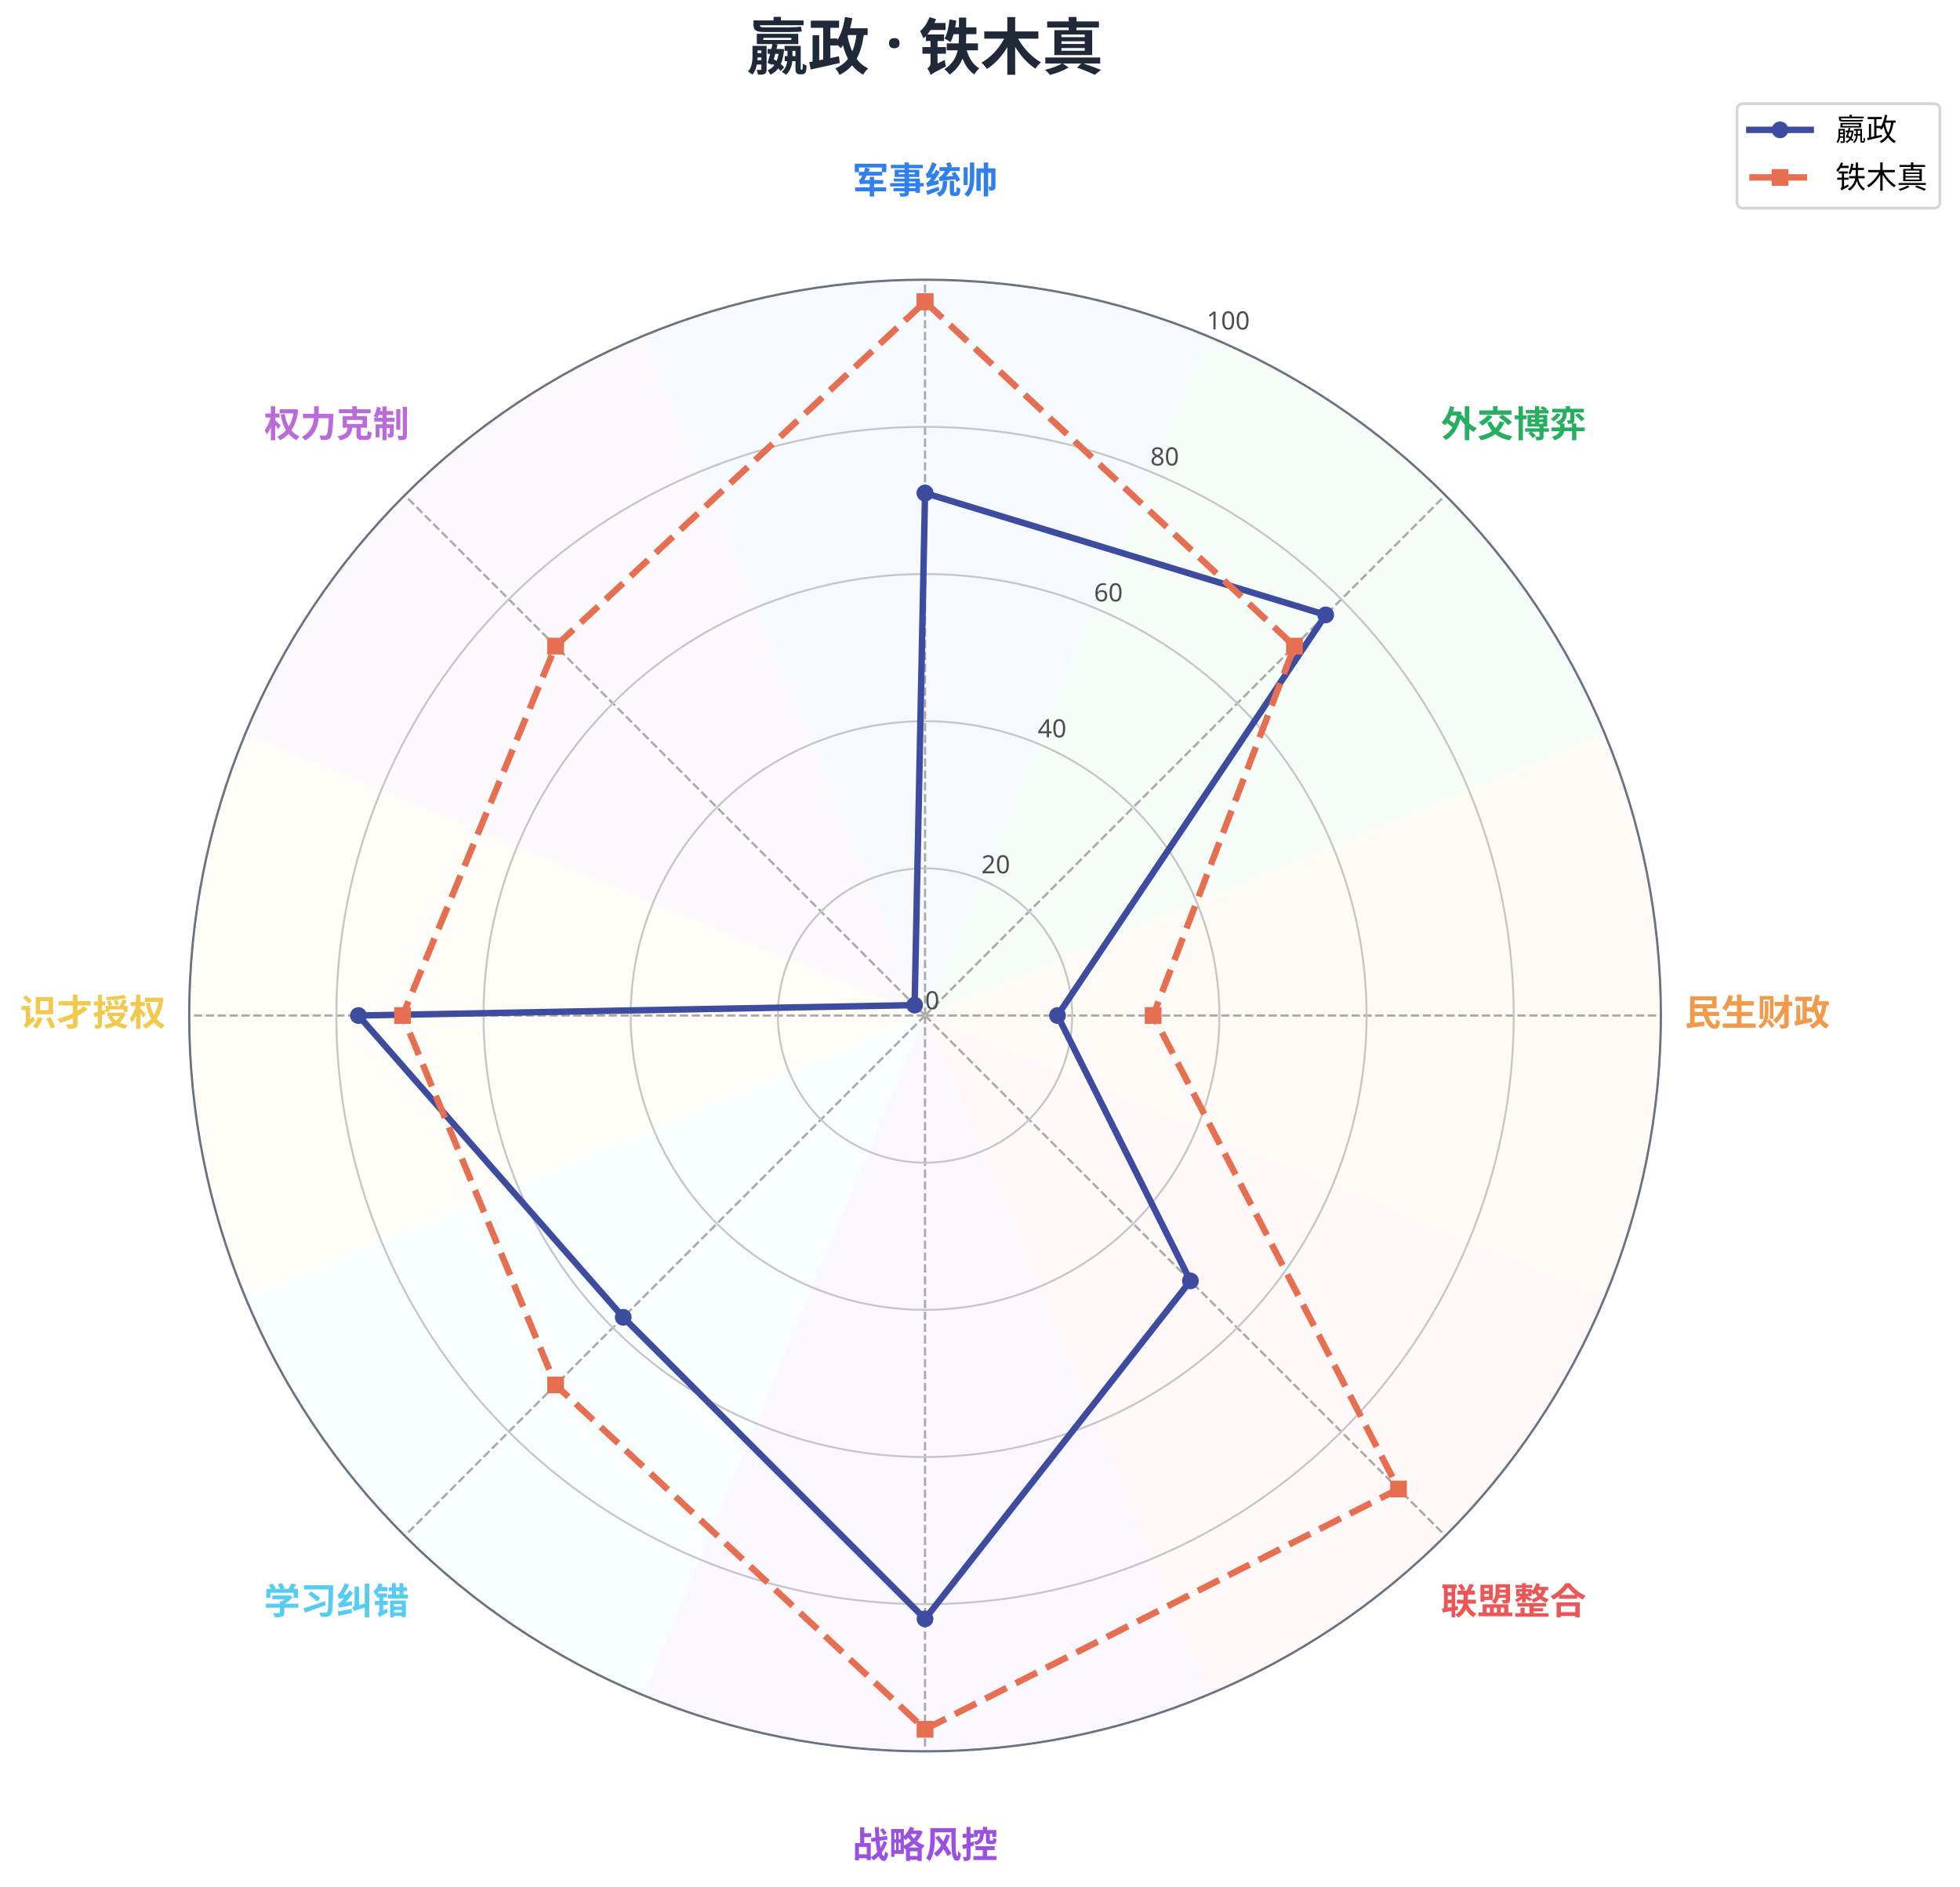
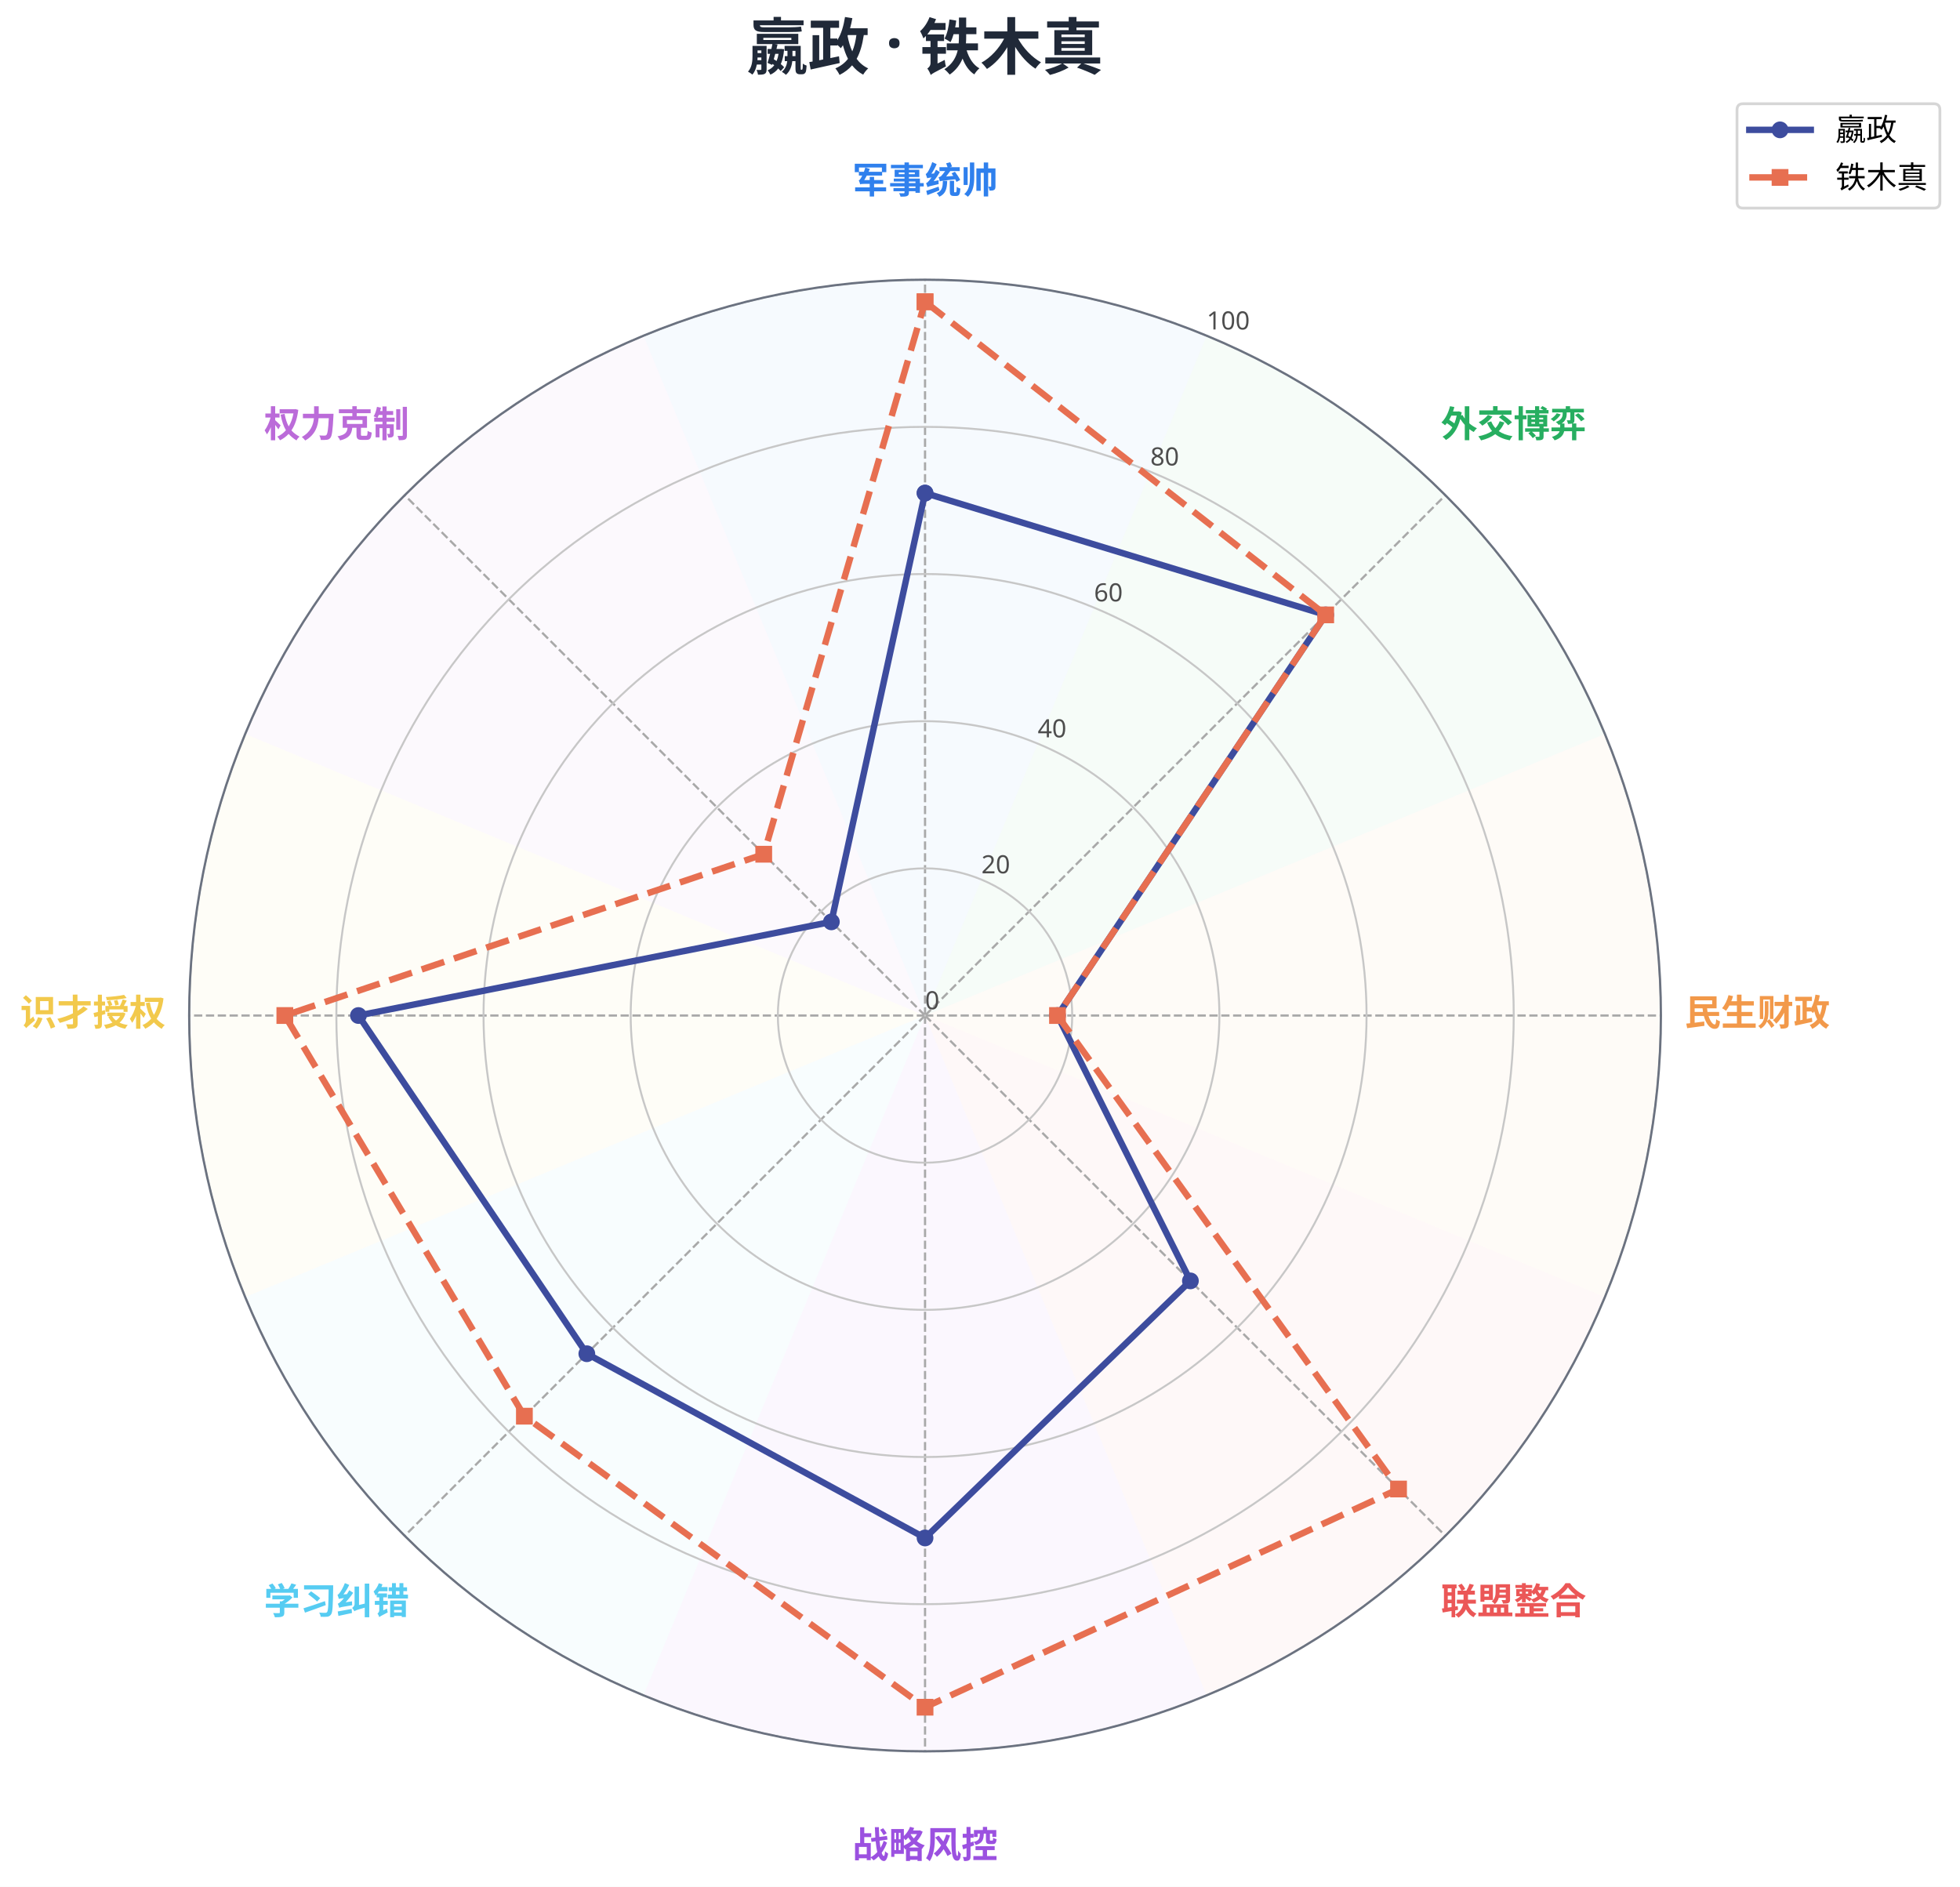
<svg xmlns="http://www.w3.org/2000/svg" xmlns:xlink="http://www.w3.org/1999/xlink" width="701.416pt" height="675.29pt" viewBox="0 0 701.416 675.29" version="1.1">
  <defs>
    <style type="text/css">*{stroke-linejoin: round; stroke-linecap: butt}</style>
  </defs>
  <g id="figure_1">
    <g id="patch_1">
      <path d="M 0 675.29 L 701.416 675.29 L 701.416 -0 L 0 -0 z " style="fill: #ffffff" />
    </g>
    <g id="axes_1">
      <g id="patch_2">
        <path d="M 594.38 363.438 C 594.38 328.857 587.568 294.611 574.334 262.662 C 561.101 230.713 541.702 201.681 517.25 177.229 C 492.797 152.776 463.765 133.377 431.816 120.144 C 399.867 106.91 365.621 100.098 331.04 100.098 C 296.459 100.098 262.213 106.91 230.264 120.144 C 198.315 133.377 169.283 152.776 144.831 177.229 C 120.378 201.681 100.979 230.713 87.746 262.662 C 74.512 294.611 67.7 328.857 67.7 363.438 C 67.7 398.02 74.512 432.265 87.746 464.214 C 100.979 496.163 120.378 525.195 144.831 549.648 C 169.283 574.1 198.315 593.499 230.264 606.732 C 262.213 619.966 296.459 626.778 331.04 626.778 C 365.621 626.778 399.867 619.966 431.816 606.732 C 463.765 593.499 492.797 574.1 517.25 549.648 C 541.702 525.195 561.101 496.163 574.334 464.214 C 587.568 432.265 594.38 398.02 594.38 363.438 M 331.04 363.438 C 331.04 363.438 331.04 363.438 331.04 363.438 C 331.04 363.438 331.04 363.438 331.04 363.438 C 331.04 363.438 331.04 363.438 331.04 363.438 C 331.04 363.438 331.04 363.438 331.04 363.438 C 331.04 363.438 331.04 363.438 331.04 363.438 C 331.04 363.438 331.04 363.438 331.04 363.438 C 331.04 363.438 331.04 363.438 331.04 363.438 C 331.04 363.438 331.04 363.438 331.04 363.438 C 331.04 363.438 331.04 363.438 331.04 363.438 C 331.04 363.438 331.04 363.438 331.04 363.438 C 331.04 363.438 331.04 363.438 331.04 363.438 C 331.04 363.438 331.04 363.438 331.04 363.438 C 331.04 363.438 331.04 363.438 331.04 363.438 C 331.04 363.438 331.04 363.438 331.04 363.438 C 331.04 363.438 331.04 363.438 331.04 363.438 C 331.04 363.438 331.04 363.438 331.04 363.438 z " style="fill: #ffffff" />
      </g>
      <g id="patch_3">
-         <path d="M 331.04 363.438 C 331.04 363.438 331.04 363.438 331.04 363.438 C 331.04 363.438 331.04 363.438 331.04 363.438 L 431.816 120.144 C 399.867 106.91 365.621 100.098 331.04 100.098 C 296.459 100.098 262.213 106.91 230.264 120.144 z " clip-path="url(#p63200305d9)" style="fill: #2f80ed; opacity: 0.045" />
+         <path d="M 331.04 363.438 C 331.04 363.438 331.04 363.438 331.04 363.438 C 331.04 363.438 331.04 363.438 331.04 363.438 L 431.816 120.144 C 399.867 106.91 365.621 100.098 331.04 100.098 C 296.459 100.098 262.213 106.91 230.264 120.144 z " clip-path="url(#p82588dbefb)" style="fill: #2f80ed; opacity: 0.045" />
      </g>
      <g id="patch_4">
-         <path d="M 331.04 363.438 C 331.04 363.438 331.04 363.438 331.04 363.438 C 331.04 363.438 331.04 363.438 331.04 363.438 L 574.334 262.662 C 561.101 230.713 541.702 201.681 517.25 177.229 C 492.797 152.776 463.765 133.377 431.816 120.144 z " clip-path="url(#p63200305d9)" style="fill: #27ae60; opacity: 0.045" />
+         <path d="M 331.04 363.438 C 331.04 363.438 331.04 363.438 331.04 363.438 C 331.04 363.438 331.04 363.438 331.04 363.438 L 574.334 262.662 C 561.101 230.713 541.702 201.681 517.25 177.229 C 492.797 152.776 463.765 133.377 431.816 120.144 z " clip-path="url(#p82588dbefb)" style="fill: #27ae60; opacity: 0.045" />
      </g>
      <g id="patch_5">
-         <path d="M 331.04 363.438 C 331.04 363.438 331.04 363.438 331.04 363.438 C 331.04 363.438 331.04 363.438 331.04 363.438 L 574.334 464.214 C 587.568 432.265 594.38 398.02 594.38 363.438 C 594.38 328.857 587.568 294.611 574.334 262.662 z " clip-path="url(#p63200305d9)" style="fill: #f2994a; opacity: 0.045" />
+         <path d="M 331.04 363.438 C 331.04 363.438 331.04 363.438 331.04 363.438 C 331.04 363.438 331.04 363.438 331.04 363.438 L 574.334 464.214 C 587.568 432.265 594.38 398.02 594.38 363.438 C 594.38 328.857 587.568 294.611 574.334 262.662 z " clip-path="url(#p82588dbefb)" style="fill: #f2994a; opacity: 0.045" />
      </g>
      <g id="patch_6">
-         <path d="M 331.04 363.438 C 331.04 363.438 331.04 363.438 331.04 363.438 C 331.04 363.438 331.04 363.438 331.04 363.438 L 431.816 606.732 C 463.765 593.499 492.797 574.1 517.25 549.648 C 541.702 525.195 561.101 496.163 574.334 464.214 z " clip-path="url(#p63200305d9)" style="fill: #eb5757; opacity: 0.045" />
+         <path d="M 331.04 363.438 C 331.04 363.438 331.04 363.438 331.04 363.438 C 331.04 363.438 331.04 363.438 331.04 363.438 L 431.816 606.732 C 463.765 593.499 492.797 574.1 517.25 549.648 C 541.702 525.195 561.101 496.163 574.334 464.214 z " clip-path="url(#p82588dbefb)" style="fill: #eb5757; opacity: 0.045" />
      </g>
      <g id="patch_7">
-         <path d="M 331.04 363.438 C 331.04 363.438 331.04 363.438 331.04 363.438 C 331.04 363.438 331.04 363.438 331.04 363.438 L 230.264 606.732 C 262.213 619.966 296.459 626.778 331.04 626.778 C 365.621 626.778 399.867 619.966 431.816 606.732 z " clip-path="url(#p63200305d9)" style="fill: #9b51e0; opacity: 0.045" />
+         <path d="M 331.04 363.438 C 331.04 363.438 331.04 363.438 331.04 363.438 C 331.04 363.438 331.04 363.438 331.04 363.438 L 230.264 606.732 C 262.213 619.966 296.459 626.778 331.04 626.778 C 365.621 626.778 399.867 619.966 431.816 606.732 z " clip-path="url(#p82588dbefb)" style="fill: #9b51e0; opacity: 0.045" />
      </g>
      <g id="patch_8">
-         <path d="M 331.04 363.438 C 331.04 363.438 331.04 363.438 331.04 363.438 C 331.04 363.438 331.04 363.438 331.04 363.438 L 87.746 464.214 C 100.979 496.163 120.378 525.195 144.831 549.648 C 169.283 574.1 198.315 593.499 230.264 606.732 z " clip-path="url(#p63200305d9)" style="fill: #56ccf2; opacity: 0.045" />
+         <path d="M 331.04 363.438 C 331.04 363.438 331.04 363.438 331.04 363.438 C 331.04 363.438 331.04 363.438 331.04 363.438 L 87.746 464.214 C 100.979 496.163 120.378 525.195 144.831 549.648 C 169.283 574.1 198.315 593.499 230.264 606.732 z " clip-path="url(#p82588dbefb)" style="fill: #56ccf2; opacity: 0.045" />
      </g>
      <g id="patch_9">
-         <path d="M 331.04 363.438 C 331.04 363.438 331.04 363.438 331.04 363.438 C 331.04 363.438 331.04 363.438 331.04 363.438 L 87.746 262.662 C 74.512 294.611 67.7 328.857 67.7 363.438 C 67.7 398.02 74.512 432.265 87.746 464.214 z " clip-path="url(#p63200305d9)" style="fill: #f2c94c; opacity: 0.045" />
+         <path d="M 331.04 363.438 C 331.04 363.438 331.04 363.438 331.04 363.438 C 331.04 363.438 331.04 363.438 331.04 363.438 L 87.746 262.662 C 74.512 294.611 67.7 328.857 67.7 363.438 C 67.7 398.02 74.512 432.265 87.746 464.214 z " clip-path="url(#p82588dbefb)" style="fill: #f2c94c; opacity: 0.045" />
      </g>
      <g id="patch_10">
-         <path d="M 331.04 363.438 C 331.04 363.438 331.04 363.438 331.04 363.438 C 331.04 363.438 331.04 363.438 331.04 363.438 L 230.264 120.144 C 198.315 133.377 169.283 152.776 144.831 177.229 C 120.378 201.681 100.979 230.713 87.746 262.662 z " clip-path="url(#p63200305d9)" style="fill: #bb6bd9; opacity: 0.045" />
+         <path d="M 331.04 363.438 C 331.04 363.438 331.04 363.438 331.04 363.438 C 331.04 363.438 331.04 363.438 331.04 363.438 L 230.264 120.144 C 198.315 133.377 169.283 152.776 144.831 177.229 C 120.378 201.681 100.979 230.713 87.746 262.662 z " clip-path="url(#p82588dbefb)" style="fill: #bb6bd9; opacity: 0.045" />
      </g>
      <g id="matplotlib.axis_1">
        <g id="xtick_1">
          <g id="line2d_1">
-             <path d="M 331.04 363.438 L 331.04 100.098 " clip-path="url(#p63200305d9)" style="fill: none; stroke-dasharray: 2.96,1.28; stroke-dashoffset: 0; stroke: #a9a9a9; stroke-width: 0.8" />
+             <path d="M 331.04 363.438 L 331.04 100.098 " clip-path="url(#p82588dbefb)" style="fill: none; stroke-dasharray: 2.96,1.28; stroke-dashoffset: 0; stroke: #a9a9a9; stroke-width: 0.8" />
          </g>
          <g id="text_1">
            <text style="font-weight: 600; font-size: 13px; font-family: 'Microsoft YaHei'; text-anchor: middle; fill: #2f80ed" x="331.04" y="69.178" transform="rotate(-0 331.04 69.17812)">军事统帅</text>
          </g>
        </g>
        <g id="xtick_2">
          <g id="line2d_2">
-             <path d="M 331.04 363.438 L 517.25 177.229 " clip-path="url(#p63200305d9)" style="fill: none; stroke-dasharray: 2.96,1.28; stroke-dashoffset: 0; stroke: #a9a9a9; stroke-width: 0.8" />
+             <path d="M 331.04 363.438 L 517.25 177.229 " clip-path="url(#p82588dbefb)" style="fill: none; stroke-dasharray: 2.96,1.28; stroke-dashoffset: 0; stroke: #a9a9a9; stroke-width: 0.8" />
          </g>
          <g id="text_2">
            <text style="font-weight: 600; font-size: 13px; font-family: 'Microsoft YaHei'; text-anchor: middle; fill: #27ae60" x="541.645" y="156.413" transform="rotate(-0 541.6447 156.4134)">外交博弈</text>
          </g>
        </g>
        <g id="xtick_3">
          <g id="line2d_3">
-             <path d="M 331.04 363.438 L 594.38 363.438 " clip-path="url(#p63200305d9)" style="fill: none; stroke-dasharray: 2.96,1.28; stroke-dashoffset: 0; stroke: #a9a9a9; stroke-width: 0.8" />
+             <path d="M 331.04 363.438 L 594.38 363.438 " clip-path="url(#p82588dbefb)" style="fill: none; stroke-dasharray: 2.96,1.28; stroke-dashoffset: 0; stroke: #a9a9a9; stroke-width: 0.8" />
          </g>
          <g id="text_3">
            <text style="font-weight: 600; font-size: 13px; font-family: 'Microsoft YaHei'; text-anchor: middle; fill: #f2994a" x="628.88" y="367.018" transform="rotate(-0 628.88 367.0181)">民生财政</text>
          </g>
        </g>
        <g id="xtick_4">
          <g id="line2d_4">
-             <path d="M 331.04 363.438 L 517.25 549.648 " clip-path="url(#p63200305d9)" style="fill: none; stroke-dasharray: 2.96,1.28; stroke-dashoffset: 0; stroke: #a9a9a9; stroke-width: 0.8" />
+             <path d="M 331.04 363.438 L 517.25 549.648 " clip-path="url(#p82588dbefb)" style="fill: none; stroke-dasharray: 2.96,1.28; stroke-dashoffset: 0; stroke: #a9a9a9; stroke-width: 0.8" />
          </g>
          <g id="text_4">
            <text style="font-weight: 600; font-size: 13px; font-family: 'Microsoft YaHei'; text-anchor: middle; fill: #eb5757" x="541.645" y="577.623" transform="rotate(-0 541.6447 577.6228)">联盟整合</text>
          </g>
        </g>
        <g id="xtick_5">
          <g id="line2d_5">
-             <path d="M 331.04 363.438 L 331.04 626.778 " clip-path="url(#p63200305d9)" style="fill: none; stroke-dasharray: 2.96,1.28; stroke-dashoffset: 0; stroke: #a9a9a9; stroke-width: 0.8" />
+             <path d="M 331.04 363.438 L 331.04 626.778 " clip-path="url(#p82588dbefb)" style="fill: none; stroke-dasharray: 2.96,1.28; stroke-dashoffset: 0; stroke: #a9a9a9; stroke-width: 0.8" />
          </g>
          <g id="text_5">
            <text style="font-weight: 600; font-size: 13px; font-family: 'Microsoft YaHei'; text-anchor: middle; fill: #9b51e0" x="331.04" y="664.858" transform="rotate(-0 331.04 664.8581)">战略风控</text>
          </g>
        </g>
        <g id="xtick_6">
          <g id="line2d_6">
-             <path d="M 331.04 363.438 L 144.831 549.648 " clip-path="url(#p63200305d9)" style="fill: none; stroke-dasharray: 2.96,1.28; stroke-dashoffset: 0; stroke: #a9a9a9; stroke-width: 0.8" />
+             <path d="M 331.04 363.438 L 144.831 549.648 " clip-path="url(#p82588dbefb)" style="fill: none; stroke-dasharray: 2.96,1.28; stroke-dashoffset: 0; stroke: #a9a9a9; stroke-width: 0.8" />
          </g>
          <g id="text_6">
            <text style="font-weight: 600; font-size: 13px; font-family: 'Microsoft YaHei'; text-anchor: middle; fill: #56ccf2" x="120.435" y="577.623" transform="rotate(-0 120.4353 577.6228)">学习纠错</text>
          </g>
        </g>
        <g id="xtick_7">
          <g id="line2d_7">
-             <path d="M 331.04 363.438 L 67.7 363.438 " clip-path="url(#p63200305d9)" style="fill: none; stroke-dasharray: 2.96,1.28; stroke-dashoffset: 0; stroke: #a9a9a9; stroke-width: 0.8" />
+             <path d="M 331.04 363.438 L 67.7 363.438 " clip-path="url(#p82588dbefb)" style="fill: none; stroke-dasharray: 2.96,1.28; stroke-dashoffset: 0; stroke: #a9a9a9; stroke-width: 0.8" />
          </g>
          <g id="text_7">
            <text style="font-weight: 600; font-size: 13px; font-family: 'Microsoft YaHei'; text-anchor: middle; fill: #f2c94c" x="33.2" y="367.018" transform="rotate(-0 33.2 367.0181)">识才授权</text>
          </g>
        </g>
        <g id="xtick_8">
          <g id="line2d_8">
-             <path d="M 331.04 363.438 L 144.831 177.229 " clip-path="url(#p63200305d9)" style="fill: none; stroke-dasharray: 2.96,1.28; stroke-dashoffset: 0; stroke: #a9a9a9; stroke-width: 0.8" />
+             <path d="M 331.04 363.438 L 144.831 177.229 " clip-path="url(#p82588dbefb)" style="fill: none; stroke-dasharray: 2.96,1.28; stroke-dashoffset: 0; stroke: #a9a9a9; stroke-width: 0.8" />
          </g>
          <g id="text_8">
            <text style="font-weight: 600; font-size: 13px; font-family: 'Microsoft YaHei'; text-anchor: middle; fill: #bb6bd9" x="120.435" y="156.413" transform="rotate(-0 120.4353 156.4134)">权力克制</text>
          </g>
        </g>
      </g>
      <g id="matplotlib.axis_2">
        <g id="ytick_1">
          <g id="line2d_9">
-             <path d="M 331.04 363.438 C 331.04 363.438 331.04 363.438 331.04 363.438 C 331.04 363.438 331.04 363.438 331.04 363.438 C 331.04 363.438 331.04 363.438 331.04 363.438 C 331.04 363.438 331.04 363.438 331.04 363.438 C 331.04 363.438 331.04 363.438 331.04 363.438 C 331.04 363.438 331.04 363.438 331.04 363.438 C 331.04 363.438 331.04 363.438 331.04 363.438 C 331.04 363.438 331.04 363.438 331.04 363.438 C 331.04 363.438 331.04 363.438 331.04 363.438 C 331.04 363.438 331.04 363.438 331.04 363.438 C 331.04 363.438 331.04 363.438 331.04 363.438 C 331.04 363.438 331.04 363.438 331.04 363.438 C 331.04 363.438 331.04 363.438 331.04 363.438 C 331.04 363.438 331.04 363.438 331.04 363.438 C 331.04 363.438 331.04 363.438 331.04 363.438 C 331.04 363.438 331.04 363.438 331.04 363.438 " clip-path="url(#p63200305d9)" style="fill: none; stroke: #c7c7c7; stroke-width: 0.7; stroke-linecap: square" />
+             <path d="M 331.04 363.438 C 331.04 363.438 331.04 363.438 331.04 363.438 C 331.04 363.438 331.04 363.438 331.04 363.438 C 331.04 363.438 331.04 363.438 331.04 363.438 C 331.04 363.438 331.04 363.438 331.04 363.438 C 331.04 363.438 331.04 363.438 331.04 363.438 C 331.04 363.438 331.04 363.438 331.04 363.438 C 331.04 363.438 331.04 363.438 331.04 363.438 C 331.04 363.438 331.04 363.438 331.04 363.438 C 331.04 363.438 331.04 363.438 331.04 363.438 C 331.04 363.438 331.04 363.438 331.04 363.438 C 331.04 363.438 331.04 363.438 331.04 363.438 C 331.04 363.438 331.04 363.438 331.04 363.438 C 331.04 363.438 331.04 363.438 331.04 363.438 C 331.04 363.438 331.04 363.438 331.04 363.438 C 331.04 363.438 331.04 363.438 331.04 363.438 C 331.04 363.438 331.04 363.438 331.04 363.438 " clip-path="url(#p82588dbefb)" style="fill: none; stroke: #c7c7c7; stroke-width: 0.7; stroke-linecap: square" />
          </g>
          <g id="text_9">
            <text style="font-size: 9px; font-family: 'Microsoft YaHei'; text-anchor: start; fill: #4d4d4d" x="331.04" y="361.201" transform="rotate(-0 331.04 361.2007)">0</text>
          </g>
        </g>
        <g id="ytick_2">
          <g id="line2d_10">
-             <path d="M 331.04 310.77 C 337.956 310.77 344.805 312.132 351.195 314.779 C 357.585 317.426 363.391 321.306 368.282 326.196 C 373.172 331.087 377.052 336.893 379.699 343.283 C 382.346 349.673 383.708 356.522 383.708 363.438 C 383.708 370.354 382.346 377.203 379.699 383.593 C 377.052 389.983 373.172 395.789 368.282 400.68 C 363.391 405.571 357.585 409.45 351.195 412.097 C 344.805 414.744 337.956 416.106 331.04 416.106 C 324.124 416.106 317.275 414.744 310.885 412.097 C 304.495 409.45 298.689 405.571 293.798 400.68 C 288.908 395.789 285.028 389.983 282.381 383.593 C 279.734 377.203 278.372 370.354 278.372 363.438 C 278.372 356.522 279.734 349.673 282.381 343.283 C 285.028 336.893 288.908 331.087 293.798 326.196 C 298.689 321.306 304.495 317.426 310.885 314.779 C 317.275 312.132 324.124 310.77 331.04 310.77 " clip-path="url(#p63200305d9)" style="fill: none; stroke: #c7c7c7; stroke-width: 0.7; stroke-linecap: square" />
+             <path d="M 331.04 310.77 C 337.956 310.77 344.805 312.132 351.195 314.779 C 357.585 317.426 363.391 321.306 368.282 326.196 C 373.172 331.087 377.052 336.893 379.699 343.283 C 382.346 349.673 383.708 356.522 383.708 363.438 C 383.708 370.354 382.346 377.203 379.699 383.593 C 377.052 389.983 373.172 395.789 368.282 400.68 C 363.391 405.571 357.585 409.45 351.195 412.097 C 344.805 414.744 337.956 416.106 331.04 416.106 C 324.124 416.106 317.275 414.744 310.885 412.097 C 304.495 409.45 298.689 405.571 293.798 400.68 C 288.908 395.789 285.028 389.983 282.381 383.593 C 279.734 377.203 278.372 370.354 278.372 363.438 C 278.372 356.522 279.734 349.673 282.381 343.283 C 285.028 336.893 288.908 331.087 293.798 326.196 C 298.689 321.306 304.495 317.426 310.885 314.779 C 317.275 312.132 324.124 310.77 331.04 310.77 " clip-path="url(#p82588dbefb)" style="fill: none; stroke: #c7c7c7; stroke-width: 0.7; stroke-linecap: square" />
          </g>
          <g id="text_10">
            <text style="font-size: 9px; font-family: 'Microsoft YaHei'; text-anchor: start; fill: #4d4d4d" x="351.195" y="312.542" transform="rotate(-0 351.1952 312.5418)">20</text>
          </g>
        </g>
        <g id="ytick_3">
          <g id="line2d_11">
-             <path d="M 331.04 258.102 C 344.873 258.102 358.571 260.827 371.35 266.12 C 384.13 271.414 395.743 279.173 405.524 288.954 C 415.305 298.735 423.064 310.348 428.358 323.128 C 433.651 335.907 436.376 349.605 436.376 363.438 C 436.376 377.271 433.651 390.969 428.358 403.748 C 423.064 416.528 415.305 428.141 405.524 437.922 C 395.743 447.703 384.13 455.462 371.35 460.756 C 358.571 466.049 344.873 468.774 331.04 468.774 C 317.207 468.774 303.509 466.049 290.73 460.756 C 277.95 455.462 266.337 447.703 256.556 437.922 C 246.775 428.141 239.016 416.528 233.722 403.748 C 228.429 390.969 225.704 377.271 225.704 363.438 C 225.704 349.605 228.429 335.907 233.722 323.128 C 239.016 310.348 246.775 298.735 256.556 288.954 C 266.337 279.173 277.95 271.414 290.73 266.12 C 303.509 260.827 317.207 258.102 331.04 258.102 " clip-path="url(#p63200305d9)" style="fill: none; stroke: #c7c7c7; stroke-width: 0.7; stroke-linecap: square" />
+             <path d="M 331.04 258.102 C 344.873 258.102 358.571 260.827 371.35 266.12 C 384.13 271.414 395.743 279.173 405.524 288.954 C 415.305 298.735 423.064 310.348 428.358 323.128 C 433.651 335.907 436.376 349.605 436.376 363.438 C 436.376 377.271 433.651 390.969 428.358 403.748 C 423.064 416.528 415.305 428.141 405.524 437.922 C 395.743 447.703 384.13 455.462 371.35 460.756 C 358.571 466.049 344.873 468.774 331.04 468.774 C 317.207 468.774 303.509 466.049 290.73 460.756 C 277.95 455.462 266.337 447.703 256.556 437.922 C 246.775 428.141 239.016 416.528 233.722 403.748 C 228.429 390.969 225.704 377.271 225.704 363.438 C 225.704 349.605 228.429 335.907 233.722 323.128 C 239.016 310.348 246.775 298.735 256.556 288.954 C 266.337 279.173 277.95 271.414 290.73 266.12 C 303.509 260.827 317.207 258.102 331.04 258.102 " clip-path="url(#p82588dbefb)" style="fill: none; stroke: #c7c7c7; stroke-width: 0.7; stroke-linecap: square" />
          </g>
          <g id="text_11">
            <text style="font-size: 9px; font-family: 'Microsoft YaHei'; text-anchor: start; fill: #4d4d4d" x="371.35" y="263.883" transform="rotate(-0 371.3503 263.8829)">40</text>
          </g>
        </g>
        <g id="ytick_4">
          <g id="line2d_12">
-             <path d="M 331.04 205.434 C 351.789 205.434 372.336 209.521 391.506 217.461 C 410.675 225.402 428.094 237.041 442.766 251.712 C 457.437 266.384 469.076 283.803 477.017 302.973 C 484.957 322.142 489.044 342.689 489.044 363.438 C 489.044 384.187 484.957 404.734 477.017 423.904 C 469.076 443.073 457.437 460.492 442.766 475.164 C 428.094 489.835 410.675 501.474 391.506 509.415 C 372.336 517.355 351.789 521.442 331.04 521.442 C 310.291 521.442 289.744 517.355 270.574 509.415 C 251.405 501.474 233.986 489.835 219.314 475.164 C 204.643 460.492 193.004 443.073 185.063 423.904 C 177.123 404.734 173.036 384.187 173.036 363.438 C 173.036 342.689 177.123 322.142 185.063 302.973 C 193.004 283.803 204.643 266.384 219.314 251.712 C 233.986 237.041 251.405 225.402 270.574 217.461 C 289.744 209.521 310.291 205.434 331.04 205.434 " clip-path="url(#p63200305d9)" style="fill: none; stroke: #c7c7c7; stroke-width: 0.7; stroke-linecap: square" />
+             <path d="M 331.04 205.434 C 351.789 205.434 372.336 209.521 391.506 217.461 C 410.675 225.402 428.094 237.041 442.766 251.712 C 457.437 266.384 469.076 283.803 477.017 302.973 C 484.957 322.142 489.044 342.689 489.044 363.438 C 489.044 384.187 484.957 404.734 477.017 423.904 C 469.076 443.073 457.437 460.492 442.766 475.164 C 428.094 489.835 410.675 501.474 391.506 509.415 C 372.336 517.355 351.789 521.442 331.04 521.442 C 310.291 521.442 289.744 517.355 270.574 509.415 C 251.405 501.474 233.986 489.835 219.314 475.164 C 204.643 460.492 193.004 443.073 185.063 423.904 C 177.123 404.734 173.036 384.187 173.036 363.438 C 173.036 342.689 177.123 322.142 185.063 302.973 C 193.004 283.803 204.643 266.384 219.314 251.712 C 233.986 237.041 251.405 225.402 270.574 217.461 C 289.744 209.521 310.291 205.434 331.04 205.434 " clip-path="url(#p82588dbefb)" style="fill: none; stroke: #c7c7c7; stroke-width: 0.7; stroke-linecap: square" />
          </g>
          <g id="text_12">
            <text style="font-size: 9px; font-family: 'Microsoft YaHei'; text-anchor: start; fill: #4d4d4d" x="391.506" y="215.224" transform="rotate(-0 391.5055 215.224)">60</text>
          </g>
        </g>
        <g id="ytick_5">
          <g id="line2d_13">
-             <path d="M 331.04 152.766 C 358.705 152.766 386.101 158.215 411.661 168.802 C 437.22 179.39 460.445 194.908 480.008 214.47 C 499.57 234.033 515.089 257.258 525.676 282.817 C 536.263 308.377 541.712 335.773 541.712 363.438 C 541.712 391.103 536.263 418.499 525.676 444.059 C 515.089 469.618 499.57 492.843 480.008 512.406 C 460.445 531.968 437.22 547.487 411.661 558.074 C 386.101 568.661 358.705 574.11 331.04 574.11 C 303.375 574.11 275.979 568.661 250.419 558.074 C 224.86 547.487 201.635 531.968 182.072 512.406 C 162.51 492.843 146.991 469.618 136.404 444.059 C 125.817 418.499 120.368 391.103 120.368 363.438 C 120.368 335.773 125.817 308.377 136.404 282.817 C 146.991 257.258 162.51 234.033 182.072 214.47 C 201.635 194.908 224.86 179.39 250.419 168.802 C 275.979 158.215 303.375 152.766 331.04 152.766 " clip-path="url(#p63200305d9)" style="fill: none; stroke: #c7c7c7; stroke-width: 0.7; stroke-linecap: square" />
+             <path d="M 331.04 152.766 C 358.705 152.766 386.101 158.215 411.661 168.802 C 437.22 179.39 460.445 194.908 480.008 214.47 C 499.57 234.033 515.089 257.258 525.676 282.817 C 536.263 308.377 541.712 335.773 541.712 363.438 C 541.712 391.103 536.263 418.499 525.676 444.059 C 515.089 469.618 499.57 492.843 480.008 512.406 C 460.445 531.968 437.22 547.487 411.661 558.074 C 386.101 568.661 358.705 574.11 331.04 574.11 C 303.375 574.11 275.979 568.661 250.419 558.074 C 224.86 547.487 201.635 531.968 182.072 512.406 C 162.51 492.843 146.991 469.618 136.404 444.059 C 125.817 418.499 120.368 391.103 120.368 363.438 C 120.368 335.773 125.817 308.377 136.404 282.817 C 146.991 257.258 162.51 234.033 182.072 214.47 C 201.635 194.908 224.86 179.39 250.419 168.802 C 275.979 158.215 303.375 152.766 331.04 152.766 " clip-path="url(#p82588dbefb)" style="fill: none; stroke: #c7c7c7; stroke-width: 0.7; stroke-linecap: square" />
          </g>
          <g id="text_13">
            <text style="font-size: 9px; font-family: 'Microsoft YaHei'; text-anchor: start; fill: #4d4d4d" x="411.661" y="166.565" transform="rotate(-0 411.6607 166.5652)">80</text>
          </g>
        </g>
        <g id="ytick_6">
          <g id="line2d_14">
-             <path d="M 331.04 100.098 C 365.621 100.098 399.867 106.91 431.816 120.144 C 463.765 133.377 492.797 152.776 517.25 177.229 C 541.702 201.681 561.101 230.713 574.334 262.662 C 587.568 294.611 594.38 328.857 594.38 363.438 C 594.38 398.02 587.568 432.265 574.334 464.214 C 561.101 496.163 541.702 525.195 517.25 549.648 C 492.797 574.1 463.765 593.499 431.816 606.732 C 399.867 619.966 365.621 626.778 331.04 626.778 C 296.459 626.778 262.213 619.966 230.264 606.732 C 198.315 593.499 169.283 574.1 144.831 549.648 C 120.378 525.195 100.979 496.163 87.746 464.214 C 74.512 432.265 67.7 398.02 67.7 363.438 C 67.7 328.857 74.512 294.611 87.746 262.662 C 100.979 230.713 120.378 201.681 144.831 177.229 C 169.283 152.776 198.315 133.377 230.264 120.144 C 262.213 106.91 296.459 100.098 331.04 100.098 " clip-path="url(#p63200305d9)" style="fill: none; stroke: #c7c7c7; stroke-width: 0.7; stroke-linecap: square" />
+             <path d="M 331.04 100.098 C 365.621 100.098 399.867 106.91 431.816 120.144 C 463.765 133.377 492.797 152.776 517.25 177.229 C 541.702 201.681 561.101 230.713 574.334 262.662 C 587.568 294.611 594.38 328.857 594.38 363.438 C 594.38 398.02 587.568 432.265 574.334 464.214 C 561.101 496.163 541.702 525.195 517.25 549.648 C 492.797 574.1 463.765 593.499 431.816 606.732 C 399.867 619.966 365.621 626.778 331.04 626.778 C 296.459 626.778 262.213 619.966 230.264 606.732 C 198.315 593.499 169.283 574.1 144.831 549.648 C 120.378 525.195 100.979 496.163 87.746 464.214 C 74.512 432.265 67.7 398.02 67.7 363.438 C 67.7 328.857 74.512 294.611 87.746 262.662 C 100.979 230.713 120.378 201.681 144.831 177.229 C 169.283 152.776 198.315 133.377 230.264 120.144 C 262.213 106.91 296.459 100.098 331.04 100.098 " clip-path="url(#p82588dbefb)" style="fill: none; stroke: #c7c7c7; stroke-width: 0.7; stroke-linecap: square" />
          </g>
          <g id="text_14">
            <text style="font-size: 9px; font-family: 'Microsoft YaHei'; text-anchor: start; fill: #4d4d4d" x="431.816" y="117.906" transform="rotate(-0 431.8159 117.9063)">100</text>
          </g>
        </g>
      </g>
      <g id="line2d_15">
-         <path d="M 331.04 176.467 L 474.421 220.057 L 378.441 363.438 L 426.007 458.405 L 331.04 579.377 L 223.038 471.44 L 128.268 363.438 L 327.316 359.714 L 331.04 176.467 " clip-path="url(#p63200305d9)" style="fill: none; stroke: #3d4c9e; stroke-width: 2.3; stroke-linecap: square" />
+         <path d="M 331.04 176.467 L 474.421 220.057 L 378.441 363.438 L 426.007 458.405 L 331.04 550.409 L 210.004 484.474 L 128.268 363.438 L 297.522 329.92 L 331.04 176.467 " clip-path="url(#p82588dbefb)" style="fill: none; stroke: #3d4c9e; stroke-width: 2.3; stroke-linecap: square" />
        <defs>
-           <path id="md9ee3ab7cd" d="M 0 2.5 C 0.663 2.5 1.299 2.237 1.768 1.768 C 2.237 1.299 2.5 0.663 2.5 0 C 2.5 -0.663 2.237 -1.299 1.768 -1.768 C 1.299 -2.237 0.663 -2.5 0 -2.5 C -0.663 -2.5 -1.299 -2.237 -1.768 -1.768 C -2.237 -1.299 -2.5 -0.663 -2.5 0 C -2.5 0.663 -2.237 1.299 -1.768 1.768 C -1.299 2.237 -0.663 2.5 0 2.5 z " style="stroke: #3d4c9e" />
+           <path id="m62a42abb46" d="M 0 2.5 C 0.663 2.5 1.299 2.237 1.768 1.768 C 2.237 1.299 2.5 0.663 2.5 0 C 2.5 -0.663 2.237 -1.299 1.768 -1.768 C 1.299 -2.237 0.663 -2.5 0 -2.5 C -0.663 -2.5 -1.299 -2.237 -1.768 -1.768 C -2.237 -1.299 -2.5 -0.663 -2.5 0 C -2.5 0.663 -2.237 1.299 -1.768 1.768 C -1.299 2.237 -0.663 2.5 0 2.5 z " style="stroke: #3d4c9e" />
        </defs>
-         <g clip-path="url(#p63200305d9)">
-           <use xlink:href="#md9ee3ab7cd" x="331.04" y="176.467" style="fill: #3d4c9e; stroke: #3d4c9e" />
-           <use xlink:href="#md9ee3ab7cd" x="474.421" y="220.057" style="fill: #3d4c9e; stroke: #3d4c9e" />
-           <use xlink:href="#md9ee3ab7cd" x="378.441" y="363.438" style="fill: #3d4c9e; stroke: #3d4c9e" />
-           <use xlink:href="#md9ee3ab7cd" x="426.007" y="458.405" style="fill: #3d4c9e; stroke: #3d4c9e" />
-           <use xlink:href="#md9ee3ab7cd" x="331.04" y="579.377" style="fill: #3d4c9e; stroke: #3d4c9e" />
-           <use xlink:href="#md9ee3ab7cd" x="223.038" y="471.44" style="fill: #3d4c9e; stroke: #3d4c9e" />
-           <use xlink:href="#md9ee3ab7cd" x="128.268" y="363.438" style="fill: #3d4c9e; stroke: #3d4c9e" />
-           <use xlink:href="#md9ee3ab7cd" x="327.316" y="359.714" style="fill: #3d4c9e; stroke: #3d4c9e" />
-           <use xlink:href="#md9ee3ab7cd" x="331.04" y="176.467" style="fill: #3d4c9e; stroke: #3d4c9e" />
+         <g clip-path="url(#p82588dbefb)">
+           <use xlink:href="#m62a42abb46" x="331.04" y="176.467" style="fill: #3d4c9e; stroke: #3d4c9e" />
+           <use xlink:href="#m62a42abb46" x="474.421" y="220.057" style="fill: #3d4c9e; stroke: #3d4c9e" />
+           <use xlink:href="#m62a42abb46" x="378.441" y="363.438" style="fill: #3d4c9e; stroke: #3d4c9e" />
+           <use xlink:href="#m62a42abb46" x="426.007" y="458.405" style="fill: #3d4c9e; stroke: #3d4c9e" />
+           <use xlink:href="#m62a42abb46" x="331.04" y="550.409" style="fill: #3d4c9e; stroke: #3d4c9e" />
+           <use xlink:href="#m62a42abb46" x="210.004" y="484.474" style="fill: #3d4c9e; stroke: #3d4c9e" />
+           <use xlink:href="#m62a42abb46" x="128.268" y="363.438" style="fill: #3d4c9e; stroke: #3d4c9e" />
+           <use xlink:href="#m62a42abb46" x="297.522" y="329.92" style="fill: #3d4c9e; stroke: #3d4c9e" />
+           <use xlink:href="#m62a42abb46" x="331.04" y="176.467" style="fill: #3d4c9e; stroke: #3d4c9e" />
        </g>
      </g>
      <g id="line2d_16">
-         <path d="M 331.04 107.998 L 463.249 231.229 L 412.675 363.438 L 500.491 532.889 L 331.04 618.878 L 198.831 495.647 L 144.069 363.438 L 198.831 231.229 L 331.04 107.998 " clip-path="url(#p63200305d9)" style="fill: none; stroke-dasharray: 8.51,3.68; stroke-dashoffset: 0; stroke: #e76f51; stroke-width: 2.3" />
+         <path d="M 331.04 107.998 L 474.421 220.057 L 378.441 363.438 L 500.491 532.889 L 331.04 610.978 L 187.659 506.819 L 101.934 363.438 L 273.315 305.713 L 331.04 107.998 " clip-path="url(#p82588dbefb)" style="fill: none; stroke-dasharray: 8.51,3.68; stroke-dashoffset: 0; stroke: #e76f51; stroke-width: 2.3" />
        <defs>
-           <path id="mf2093ea6b3" d="M -2.5 2.5 L 2.5 2.5 L 2.5 -2.5 L -2.5 -2.5 z " style="stroke: #e76f51; stroke-linejoin: miter" />
+           <path id="m46cb68938c" d="M -2.5 2.5 L 2.5 2.5 L 2.5 -2.5 L -2.5 -2.5 z " style="stroke: #e76f51; stroke-linejoin: miter" />
        </defs>
-         <g clip-path="url(#p63200305d9)">
-           <use xlink:href="#mf2093ea6b3" x="331.04" y="107.998" style="fill: #e76f51; stroke: #e76f51; stroke-linejoin: miter" />
-           <use xlink:href="#mf2093ea6b3" x="463.249" y="231.229" style="fill: #e76f51; stroke: #e76f51; stroke-linejoin: miter" />
-           <use xlink:href="#mf2093ea6b3" x="412.675" y="363.438" style="fill: #e76f51; stroke: #e76f51; stroke-linejoin: miter" />
-           <use xlink:href="#mf2093ea6b3" x="500.491" y="532.889" style="fill: #e76f51; stroke: #e76f51; stroke-linejoin: miter" />
-           <use xlink:href="#mf2093ea6b3" x="331.04" y="618.878" style="fill: #e76f51; stroke: #e76f51; stroke-linejoin: miter" />
-           <use xlink:href="#mf2093ea6b3" x="198.831" y="495.647" style="fill: #e76f51; stroke: #e76f51; stroke-linejoin: miter" />
-           <use xlink:href="#mf2093ea6b3" x="144.069" y="363.438" style="fill: #e76f51; stroke: #e76f51; stroke-linejoin: miter" />
-           <use xlink:href="#mf2093ea6b3" x="198.831" y="231.229" style="fill: #e76f51; stroke: #e76f51; stroke-linejoin: miter" />
-           <use xlink:href="#mf2093ea6b3" x="331.04" y="107.998" style="fill: #e76f51; stroke: #e76f51; stroke-linejoin: miter" />
+         <g clip-path="url(#p82588dbefb)">
+           <use xlink:href="#m46cb68938c" x="331.04" y="107.998" style="fill: #e76f51; stroke: #e76f51; stroke-linejoin: miter" />
+           <use xlink:href="#m46cb68938c" x="474.421" y="220.057" style="fill: #e76f51; stroke: #e76f51; stroke-linejoin: miter" />
+           <use xlink:href="#m46cb68938c" x="378.441" y="363.438" style="fill: #e76f51; stroke: #e76f51; stroke-linejoin: miter" />
+           <use xlink:href="#m46cb68938c" x="500.491" y="532.889" style="fill: #e76f51; stroke: #e76f51; stroke-linejoin: miter" />
+           <use xlink:href="#m46cb68938c" x="331.04" y="610.978" style="fill: #e76f51; stroke: #e76f51; stroke-linejoin: miter" />
+           <use xlink:href="#m46cb68938c" x="187.659" y="506.819" style="fill: #e76f51; stroke: #e76f51; stroke-linejoin: miter" />
+           <use xlink:href="#m46cb68938c" x="101.934" y="363.438" style="fill: #e76f51; stroke: #e76f51; stroke-linejoin: miter" />
+           <use xlink:href="#m46cb68938c" x="273.315" y="305.713" style="fill: #e76f51; stroke: #e76f51; stroke-linejoin: miter" />
+           <use xlink:href="#m46cb68938c" x="331.04" y="107.998" style="fill: #e76f51; stroke: #e76f51; stroke-linejoin: miter" />
        </g>
      </g>
      <g id="patch_11">
        <path d="M 331.04 100.098 C 296.459 100.098 262.213 106.91 230.264 120.144 C 198.315 133.377 169.283 152.776 144.831 177.229 C 120.378 201.681 100.979 230.713 87.746 262.662 C 74.512 294.611 67.7 328.857 67.7 363.438 C 67.7 398.02 74.512 432.265 87.746 464.214 C 100.979 496.163 120.378 525.195 144.831 549.648 C 169.283 574.1 198.315 593.499 230.264 606.732 C 262.213 619.966 296.459 626.778 331.04 626.778 C 365.621 626.778 399.867 619.966 431.816 606.732 C 463.765 593.499 492.797 574.1 517.25 549.648 C 541.702 525.195 561.101 496.163 574.334 464.214 C 587.568 432.265 594.38 398.02 594.38 363.438 C 594.38 328.857 587.568 294.611 574.334 262.662 C 561.101 230.713 541.702 201.681 517.25 177.229 C 492.797 152.776 463.765 133.377 431.816 120.144 C 399.867 106.91 365.621 100.098 331.04 100.098 " style="fill: none; stroke: #6b7280; stroke-width: 0.8; stroke-linejoin: miter; stroke-linecap: square" />
      </g>
      <g id="text_15">
        <text style="font-weight: 700; font-size: 22px; font-family: 'Microsoft YaHei'; text-anchor: middle; fill: #202938" x="331.04" y="24.786" transform="rotate(-0 331.04 24.78625)">嬴政 · 铁木真</text>
      </g>
      <g id="legend_1">
        <g id="patch_12">
          <path d="M 623.816 74.485 L 692.016 74.485 Q 694.216 74.485 694.216 72.285 L 694.216 39.33 Q 694.216 37.13 692.016 37.13 L 623.816 37.13 Q 621.616 37.13 621.616 39.33 L 621.616 72.285 Q 621.616 74.485 623.816 74.485 z " style="fill: #ffffff; opacity: 0.8; stroke: #cccccc; stroke-linejoin: miter" />
        </g>
        <g id="line2d_17">
          <path d="M 626.016 46.473 L 637.016 46.473 L 648.016 46.473 " style="fill: none; stroke: #3d4c9e; stroke-width: 2.3; stroke-linecap: square" />
          <g>
-             <use xlink:href="#md9ee3ab7cd" x="637.016" y="46.473" style="fill: #3d4c9e; stroke: #3d4c9e" />
+             <use xlink:href="#m62a42abb46" x="637.016" y="46.473" style="fill: #3d4c9e; stroke: #3d4c9e" />
          </g>
        </g>
        <g id="text_16">
          <text style="font-size: 11px; font-family: 'Microsoft YaHei'; text-anchor: start" x="656.816" y="50.323" transform="rotate(-0 656.816 50.32277)">嬴政</text>
        </g>
        <g id="line2d_18">
          <path d="M 626.016 63.5 L 637.016 63.5 L 648.016 63.5 " style="fill: none; stroke-dasharray: 8.51,3.68; stroke-dashoffset: 0; stroke: #e76f51; stroke-width: 2.3" />
          <g>
-             <use xlink:href="#mf2093ea6b3" x="637.016" y="63.5" style="fill: #e76f51; stroke: #e76f51; stroke-linejoin: miter" />
+             <use xlink:href="#m46cb68938c" x="637.016" y="63.5" style="fill: #e76f51; stroke: #e76f51; stroke-linejoin: miter" />
          </g>
        </g>
        <g id="text_17">
          <text style="font-size: 11px; font-family: 'Microsoft YaHei'; text-anchor: start" x="656.816" y="67.35" transform="rotate(-0 656.816 67.35043)">铁木真</text>
        </g>
      </g>
    </g>
  </g>
  <defs>
-     <clipPath id="p63200305d9">
+     <clipPath id="p82588dbefb">
      <path d="M 594.38 363.438 C 594.38 328.857 587.568 294.611 574.334 262.662 C 561.101 230.713 541.702 201.681 517.25 177.229 C 492.797 152.776 463.765 133.377 431.816 120.144 C 399.867 106.91 365.621 100.098 331.04 100.098 C 296.459 100.098 262.213 106.91 230.264 120.144 C 198.315 133.377 169.283 152.776 144.831 177.229 C 120.378 201.681 100.979 230.713 87.746 262.662 C 74.512 294.611 67.7 328.857 67.7 363.438 C 67.7 398.02 74.512 432.265 87.746 464.214 C 100.979 496.163 120.378 525.195 144.831 549.648 C 169.283 574.1 198.315 593.499 230.264 606.732 C 262.213 619.966 296.459 626.778 331.04 626.778 C 365.621 626.778 399.867 619.966 431.816 606.732 C 463.765 593.499 492.797 574.1 517.25 549.648 C 541.702 525.195 561.101 496.163 574.334 464.214 C 587.568 432.265 594.38 398.02 594.38 363.438 M 331.04 363.438 C 331.04 363.438 331.04 363.438 331.04 363.438 C 331.04 363.438 331.04 363.438 331.04 363.438 C 331.04 363.438 331.04 363.438 331.04 363.438 C 331.04 363.438 331.04 363.438 331.04 363.438 C 331.04 363.438 331.04 363.438 331.04 363.438 C 331.04 363.438 331.04 363.438 331.04 363.438 C 331.04 363.438 331.04 363.438 331.04 363.438 C 331.04 363.438 331.04 363.438 331.04 363.438 C 331.04 363.438 331.04 363.438 331.04 363.438 C 331.04 363.438 331.04 363.438 331.04 363.438 C 331.04 363.438 331.04 363.438 331.04 363.438 C 331.04 363.438 331.04 363.438 331.04 363.438 C 331.04 363.438 331.04 363.438 331.04 363.438 C 331.04 363.438 331.04 363.438 331.04 363.438 C 331.04 363.438 331.04 363.438 331.04 363.438 C 331.04 363.438 331.04 363.438 331.04 363.438 z " />
    </clipPath>
  </defs>
</svg>
